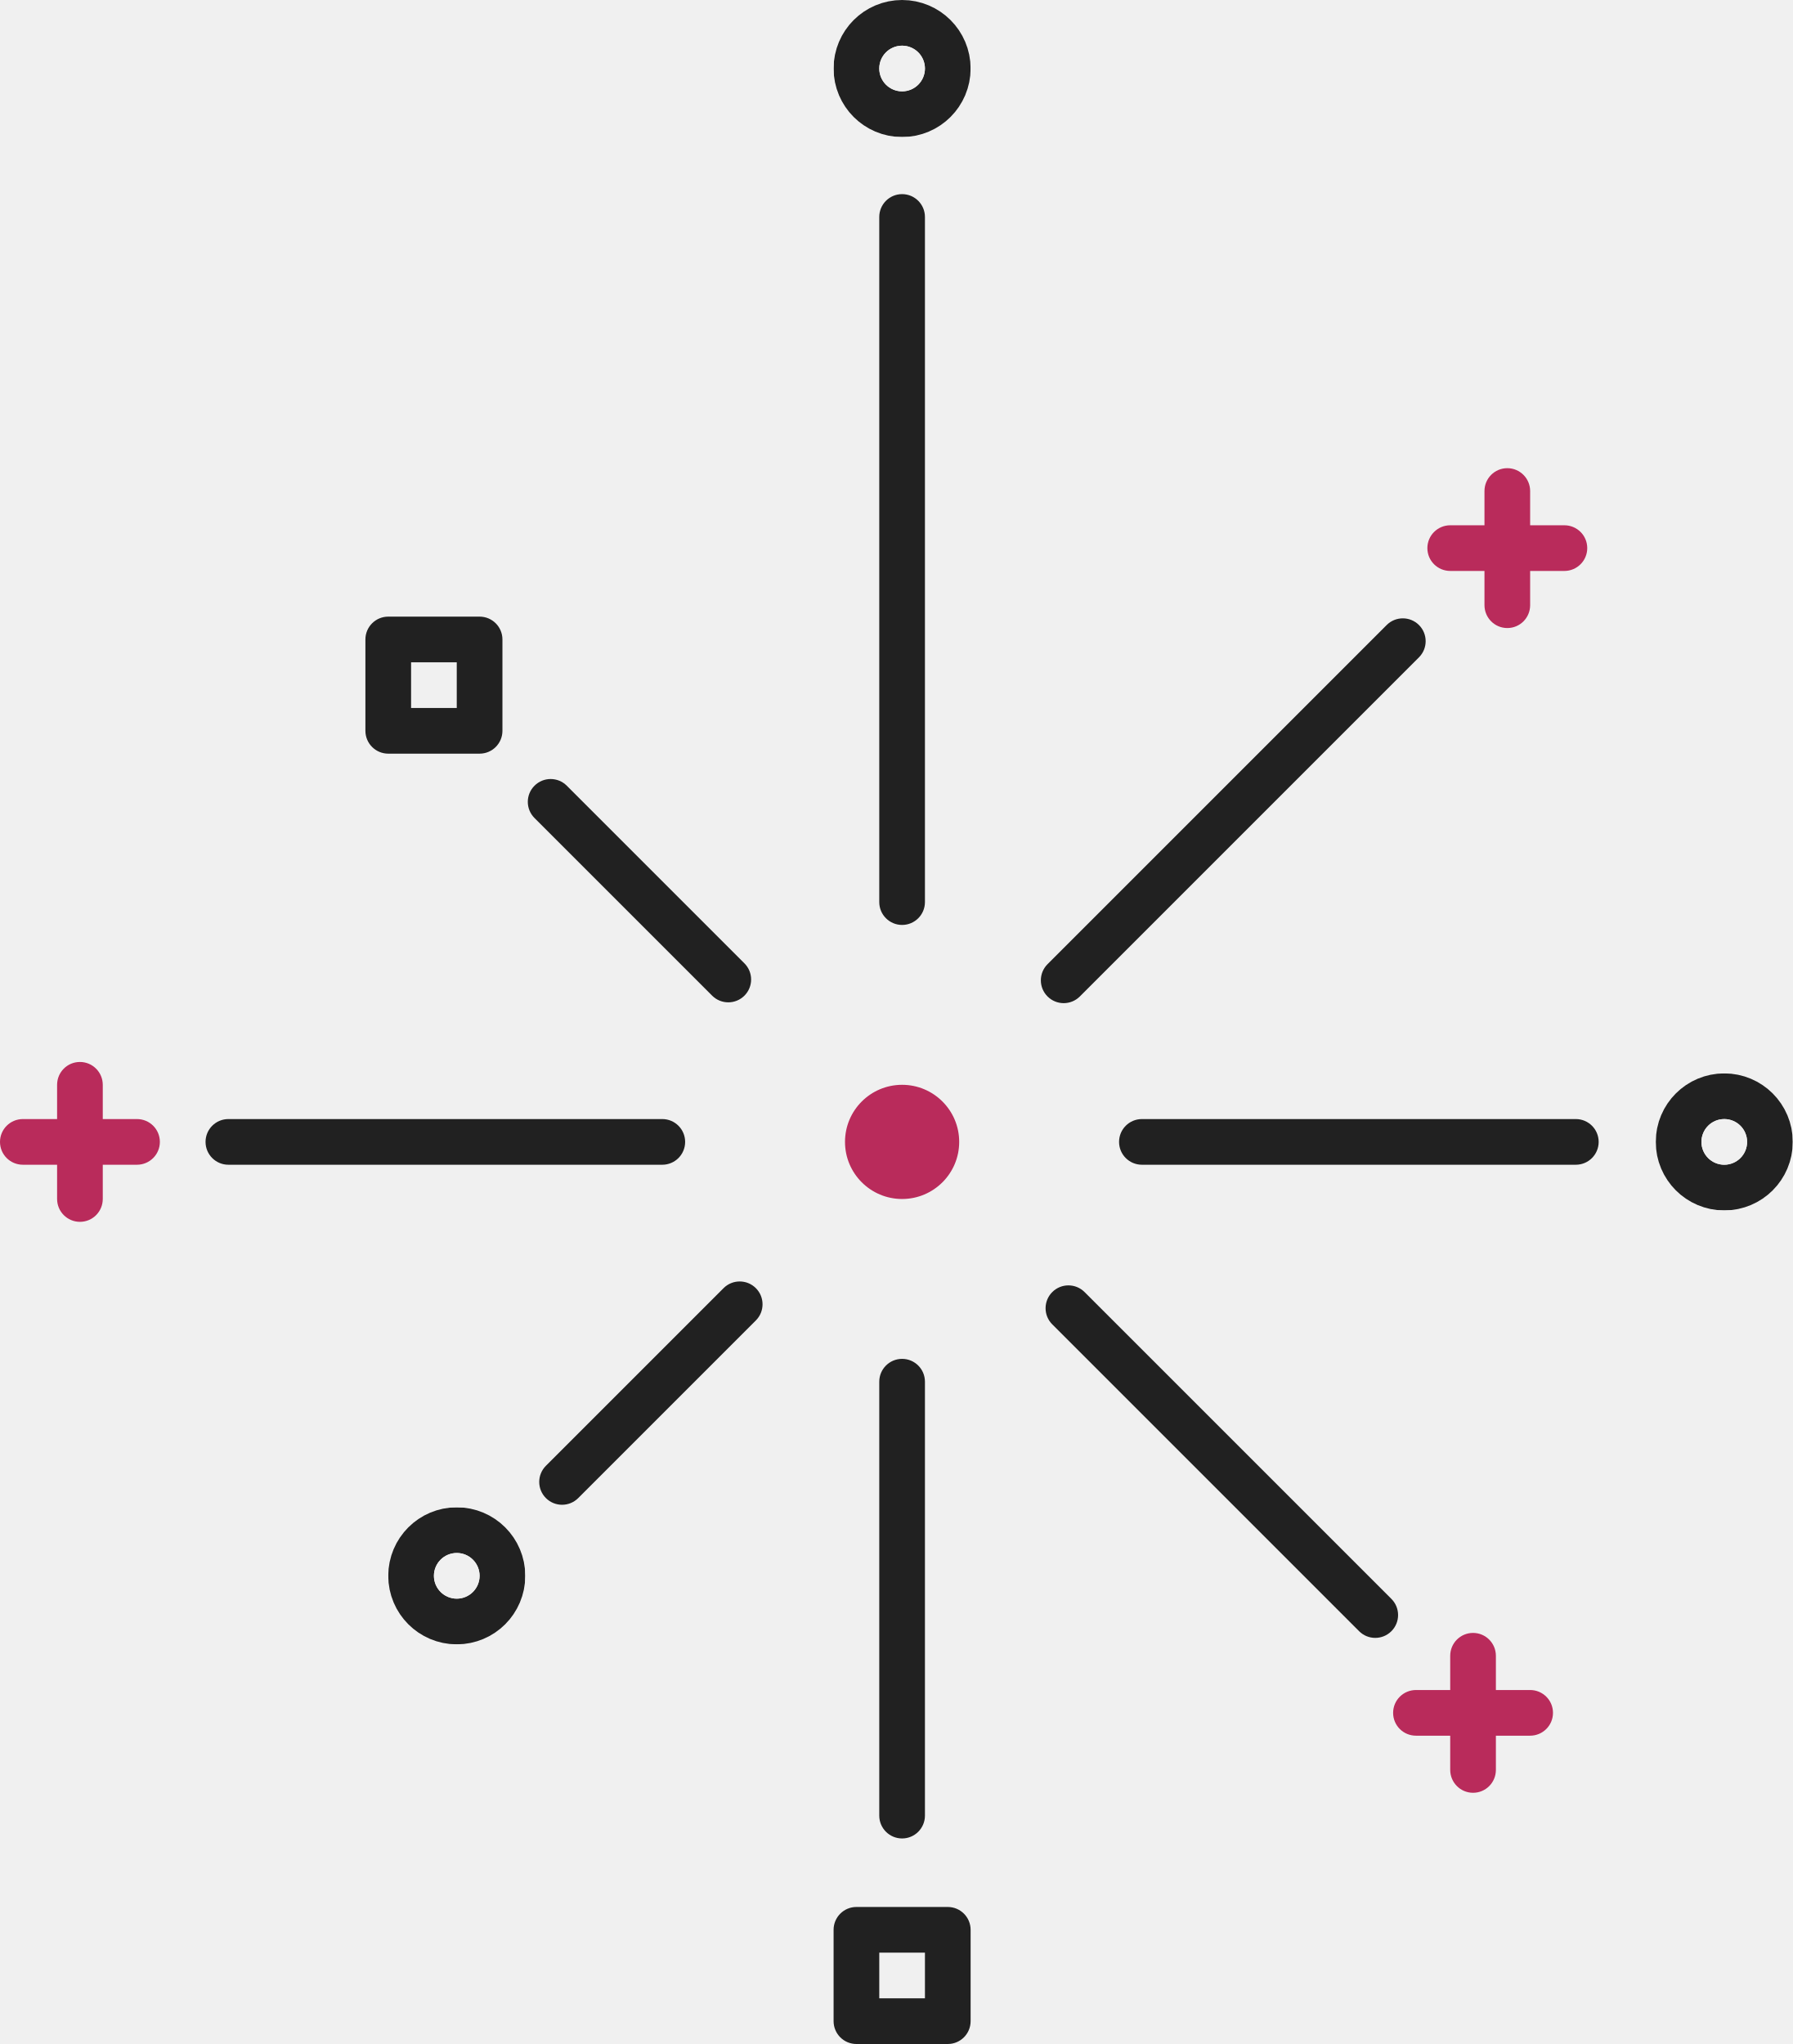
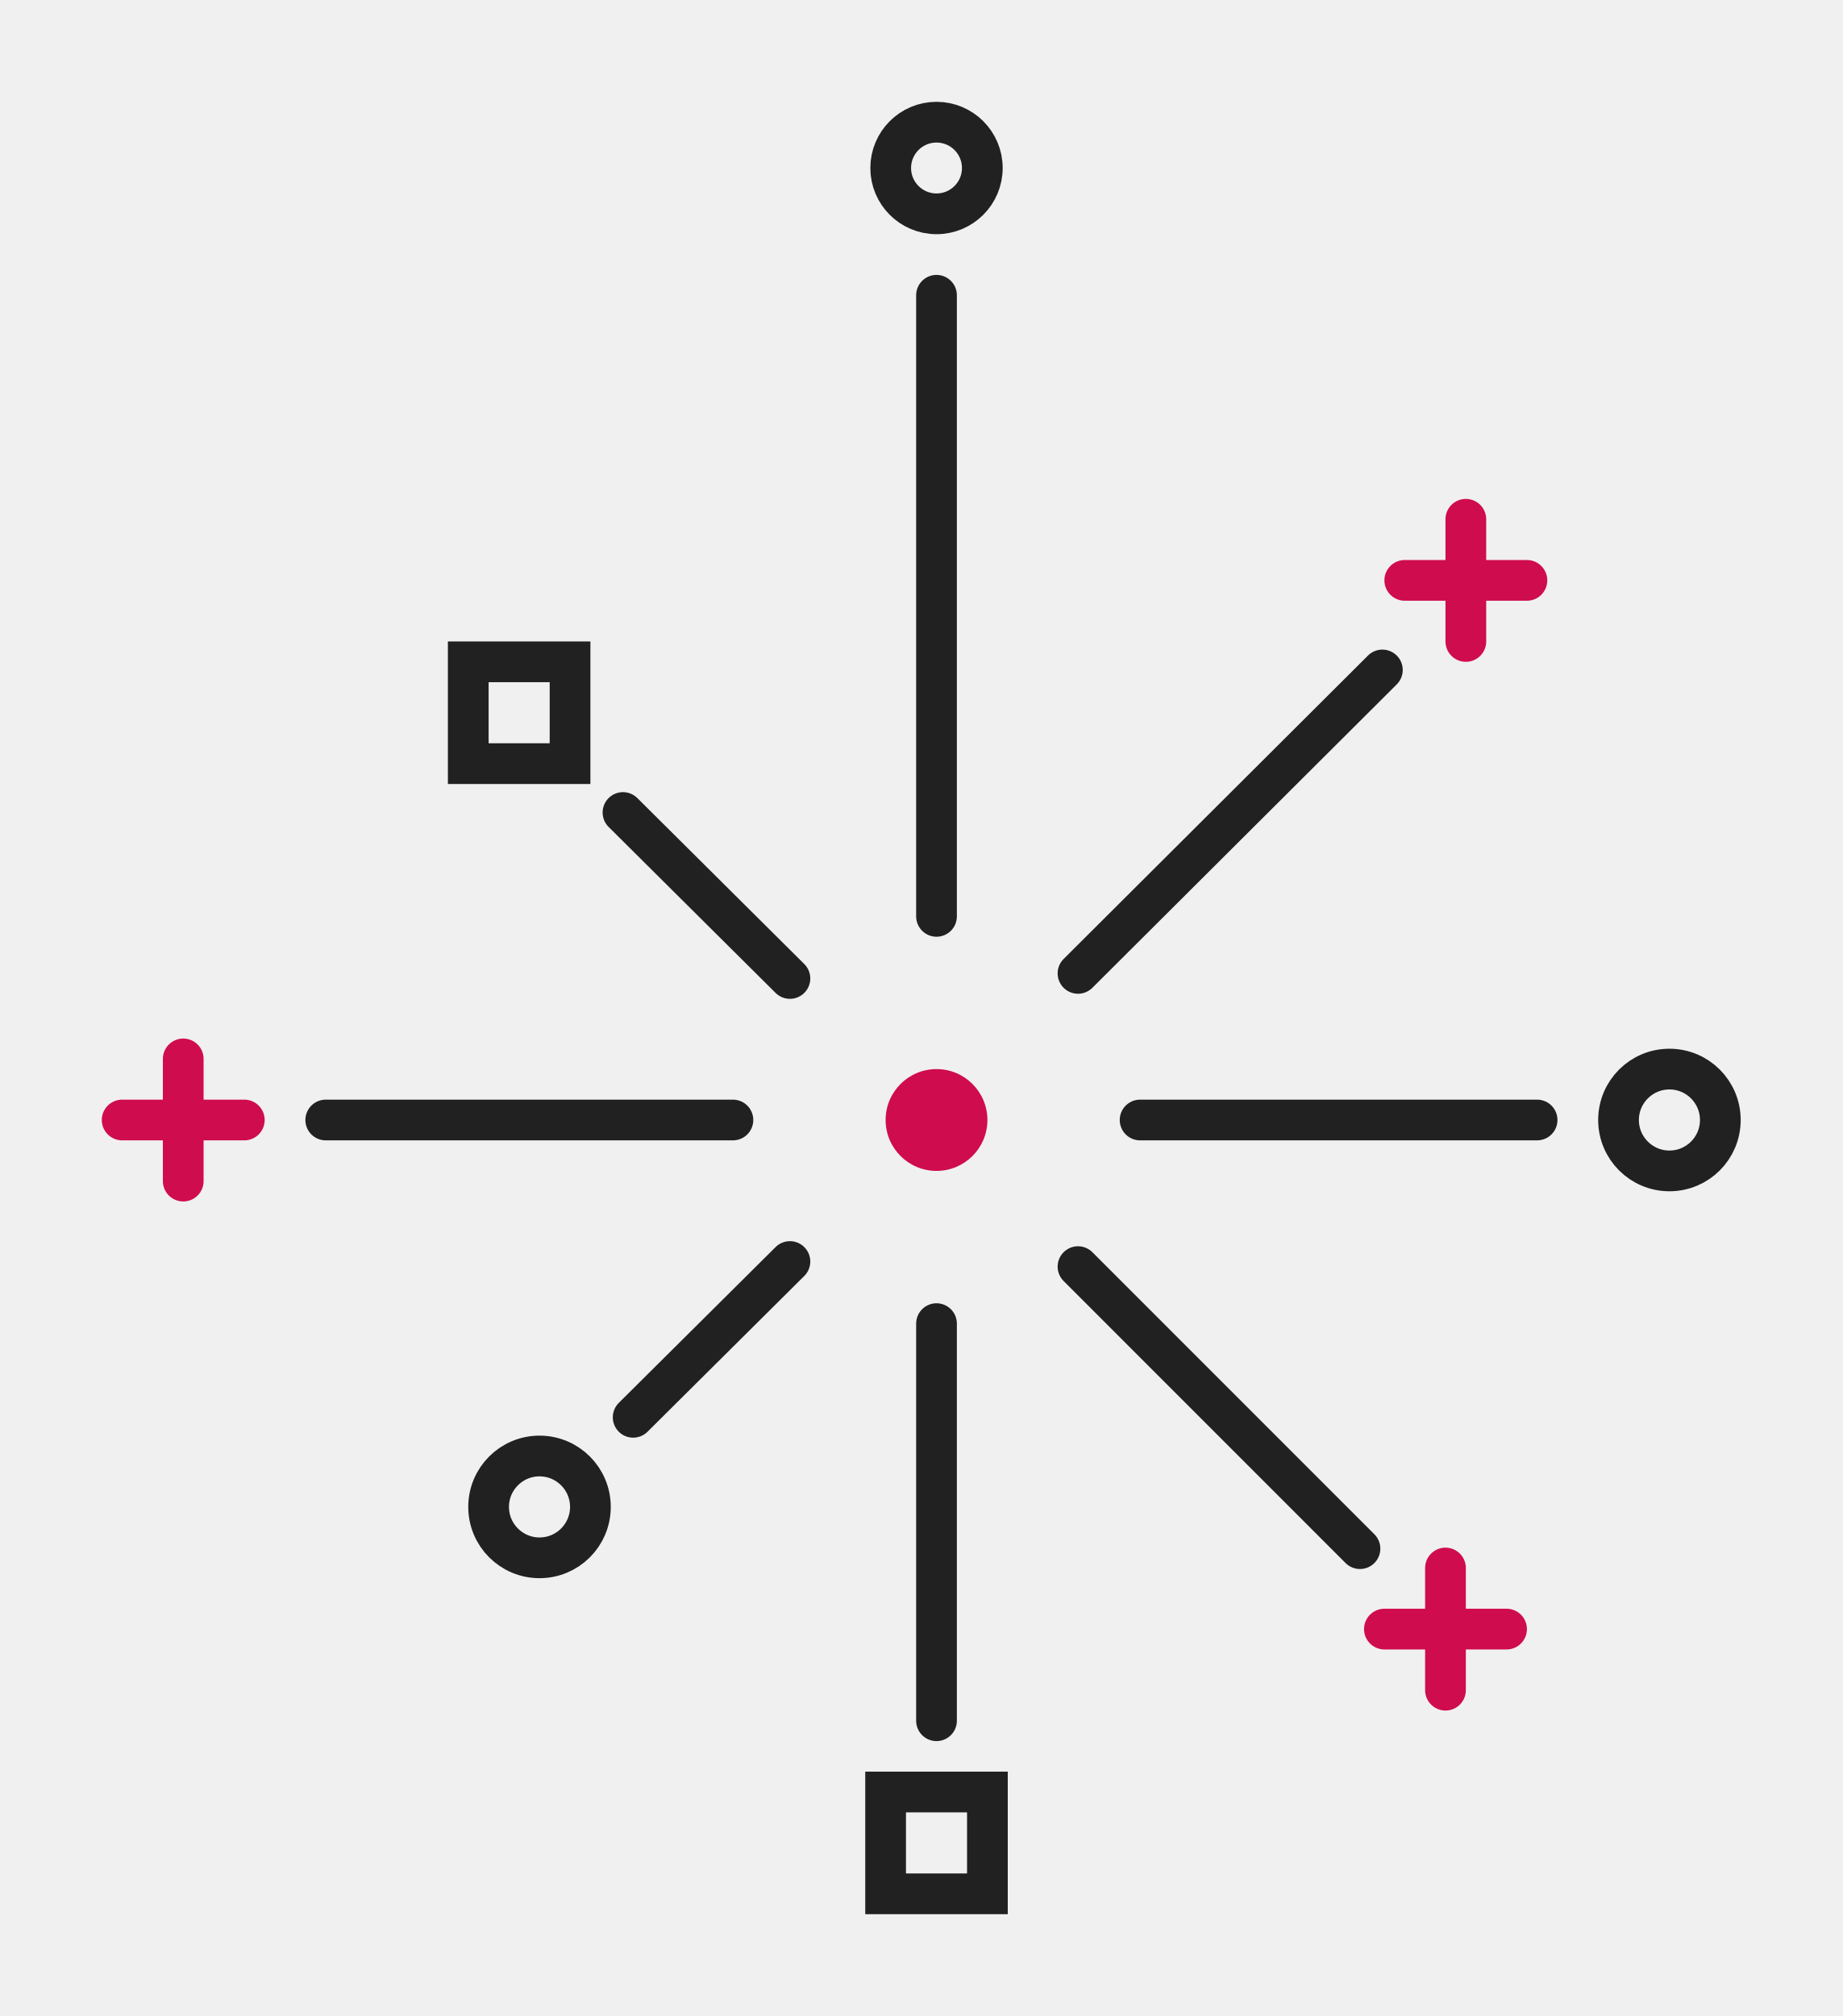
- <svg xmlns="http://www.w3.org/2000/svg" xmlns:xlink="http://www.w3.org/1999/xlink" width="157px" height="179px" viewBox="0 0 157 179" version="1.1">
-   <defs>
-     <circle id="path-1" cx="50" cy="148" r="2" />
-     <mask id="mask-2" maskContentUnits="userSpaceOnUse" maskUnits="objectBoundingBox" x="-4" y="-4" width="12" height="12">
-       <rect x="44" y="142" width="12" height="12" fill="white" />
-       <use xlink:href="#path-1" fill="black" />
-     </mask>
-     <circle id="path-3" cx="161" cy="110" r="2" />
-     <mask id="mask-4" maskContentUnits="userSpaceOnUse" maskUnits="objectBoundingBox" x="-4" y="-4" width="12" height="12">
-       <rect x="155" y="104" width="12" height="12" fill="white" />
-       <use xlink:href="#path-3" fill="black" />
-     </mask>
-     <circle id="path-5" cx="89" cy="16" r="2" />
-     <mask id="mask-6" maskContentUnits="userSpaceOnUse" maskUnits="objectBoundingBox" x="-4" y="-4" width="12" height="12">
-       <rect x="83" y="10" width="12" height="12" fill="white" />
-       <use xlink:href="#path-5" fill="black" />
-     </mask>
-     <rect id="path-7" x="42" y="64" width="12" height="12" rx="2" />
-     <mask id="mask-8" maskContentUnits="userSpaceOnUse" maskUnits="objectBoundingBox" x="0" y="0" width="12" height="12" fill="white">
-       <use xlink:href="#path-7" />
-     </mask>
-     <rect id="path-9" x="83" y="177" width="12" height="12" rx="2" />
-     <mask id="mask-10" maskContentUnits="userSpaceOnUse" maskUnits="objectBoundingBox" x="0" y="0" width="12" height="12" fill="white">
-       <use xlink:href="#path-9" />
-     </mask>
-   </defs>
-   <g id="desktop" stroke="none" stroke-width="1" fill="none" fill-rule="evenodd">
-     <g id="Desktop-HD---error-screens" transform="translate(-1108, -259)">
-       <g id="illo-3" transform="translate(972, 249)">
-         <g id="elife-error-5xx-illustration" transform="translate(126, 0)">
-           <rect id="Rectangle-4" x="0" y="0" width="177" height="199" />
-           <rect id="Rectangle-13" fill="#212121" transform="translate(66, 88) rotate(45) translate(-66, -88) " x="53" y="86" width="26" height="4" rx="2" />
-           <rect id="Rectangle-13" fill="#212121" transform="translate(117, 138) rotate(45) translate(-117, -138) " x="96" y="136" width="42" height="4" rx="2" />
-           <rect id="Rectangle-13" fill="#212121" x="28" y="108" width="42" height="4" rx="2" />
-           <rect id="Rectangle-13" fill="#212121" x="108" y="108" width="42" height="4" rx="2" />
-           <rect id="Rectangle-13" fill="#212121" transform="translate(89, 59) rotate(90) translate(-89, -59) " x="57" y="57" width="64" height="4" rx="2" />
-           <rect id="Rectangle-13" fill="#212121" transform="translate(89, 150) rotate(90) translate(-89, -150) " x="68" y="148" width="42" height="4" rx="2" />
-           <rect id="Rectangle-13" fill="#212121" transform="translate(67, 132) rotate(-45) translate(-67, -132) " x="54" y="130" width="26" height="4" rx="2" />
-           <rect id="Rectangle-13" fill="#212121" transform="translate(118, 81) rotate(-45) translate(-118, -81) " x="95" y="79" width="46" height="4" rx="2" />
-           <path d="M140,56 L137.006,56 C135.897,56 135,56.895 135,58 C135,59.112 135.898,60 137.006,60 L140,60 L140,62.994 C140,64.103 140.895,65 142,65 C143.112,65 144,64.102 144,62.994 L144,60 L146.994,60 C148.103,60 149,59.105 149,58 C149,56.888 148.102,56 146.994,56 L144,56 L144,53.006 C144,51.897 143.105,51 142,51 C140.888,51 140,51.898 140,53.006 L140,56 Z" id="Combined-Shape" fill="#B92B5B" />
-           <path d="M137,158 L134.006,158 C132.897,158 132,158.895 132,160 C132,161.112 132.898,162 134.006,162 L137,162 L137,164.994 C137,166.103 137.895,167 139,167 C140.112,167 141,166.102 141,164.994 L141,162 L143.994,162 C145.103,162 146,161.105 146,160 C146,158.888 145.102,158 143.994,158 L141,158 L141,155.006 C141,153.897 140.105,153 139,153 C137.888,153 137,153.898 137,155.006 L137,158 Z" id="Combined-Shape" fill="#B92B5B" />
-           <path d="M15,108 L12.006,108 C10.897,108 10,108.895 10,110 C10,111.112 10.898,112 12.006,112 L15,112 L15,114.994 C15,116.103 15.895,117 17,117 C18.112,117 19,116.102 19,114.994 L19,112 L21.994,112 C23.103,112 24,111.105 24,110 C24,108.888 23.102,108 21.994,108 L19,108 L19,105.006 C19,103.897 18.105,103 17,103 C15.888,103 15,103.898 15,105.006 L15,108 Z" id="Combined-Shape" fill="#B92B5B" />
-           <use id="Oval-2" stroke="#212121" mask="url(#mask-2)" stroke-width="8" xlink:href="#path-1" />
-           <use id="Oval-2" stroke="#212121" mask="url(#mask-4)" stroke-width="8" xlink:href="#path-3" />
-           <use id="Oval-2" stroke="#212121" mask="url(#mask-6)" stroke-width="8" xlink:href="#path-5" />
-           <use id="Rectangle-2" stroke="#212121" mask="url(#mask-8)" stroke-width="8" xlink:href="#path-7" />
-           <use id="Rectangle-2" stroke="#212121" mask="url(#mask-10)" stroke-width="8" xlink:href="#path-9" />
-           <circle id="Oval-2" fill="#B92B5B" cx="89" cy="110" r="5" />
-         </g>
-       </g>
-     </g>
-   </g>
+ <svg xmlns="http://www.w3.org/2000/svg" version="1.1" id="Layer_1" x="0px" y="0px" viewBox="0 0 181 198" style="enable-background:new 0 0 181 198;" xml:space="preserve">
+   <style type="text/css">
+ 	.st0{fill:#CF0C4E;}
+ 	.st1{fill:none;stroke:#212121;stroke-width:4;stroke-linecap:round;stroke-miterlimit:10;}
+ 	.st2{fill:none;stroke:#212121;stroke-width:4;stroke-miterlimit:10;}
+ 	.st3{fill:none;stroke:#CF0C4E;stroke-width:4;stroke-linecap:round;stroke-miterlimit:10;}
+ </style>
+   <circle class="st0" cx="92" cy="110" r="5" />
+   <line class="st1" x1="92" y1="130" x2="92" y2="169" />
+   <line class="st1" x1="92" y1="29" x2="92" y2="90" />
+   <line class="st1" x1="112" y1="110" x2="151" y2="110" />
+   <line class="st1" x1="32" y1="110" x2="72" y2="110" />
+   <line class="st1" x1="105.9" y1="95.6" x2="135.8" y2="65.8" />
+   <line class="st1" x1="62.2" y1="139.2" x2="77.6" y2="123.9" />
+   <line class="st1" x1="77.6" y1="96.1" x2="61.2" y2="79.8" />
+   <line class="st1" x1="133.6" y1="152.1" x2="105.9" y2="124.4" />
+   <circle class="st2" cx="92" cy="16.5" r="4.5" />
+   <circle class="st2" cx="53" cy="148" r="5" />
+   <circle class="st2" cx="164" cy="110" r="5" />
+   <rect x="46" y="65" class="st2" width="10" height="10" />
+   <rect x="87" y="176" class="st2" width="10" height="10" />
+   <line class="st3" x1="18" y1="104" x2="18" y2="116" />
+   <line class="st3" x1="12" y1="110" x2="24" y2="110" />
+   <line class="st3" x1="142" y1="154" x2="142" y2="166" />
+   <line class="st3" x1="136" y1="160" x2="148" y2="160" />
+   <line class="st3" x1="144" y1="51" x2="144" y2="63" />
+   <line class="st3" x1="138" y1="57" x2="150" y2="57" />
</svg>
